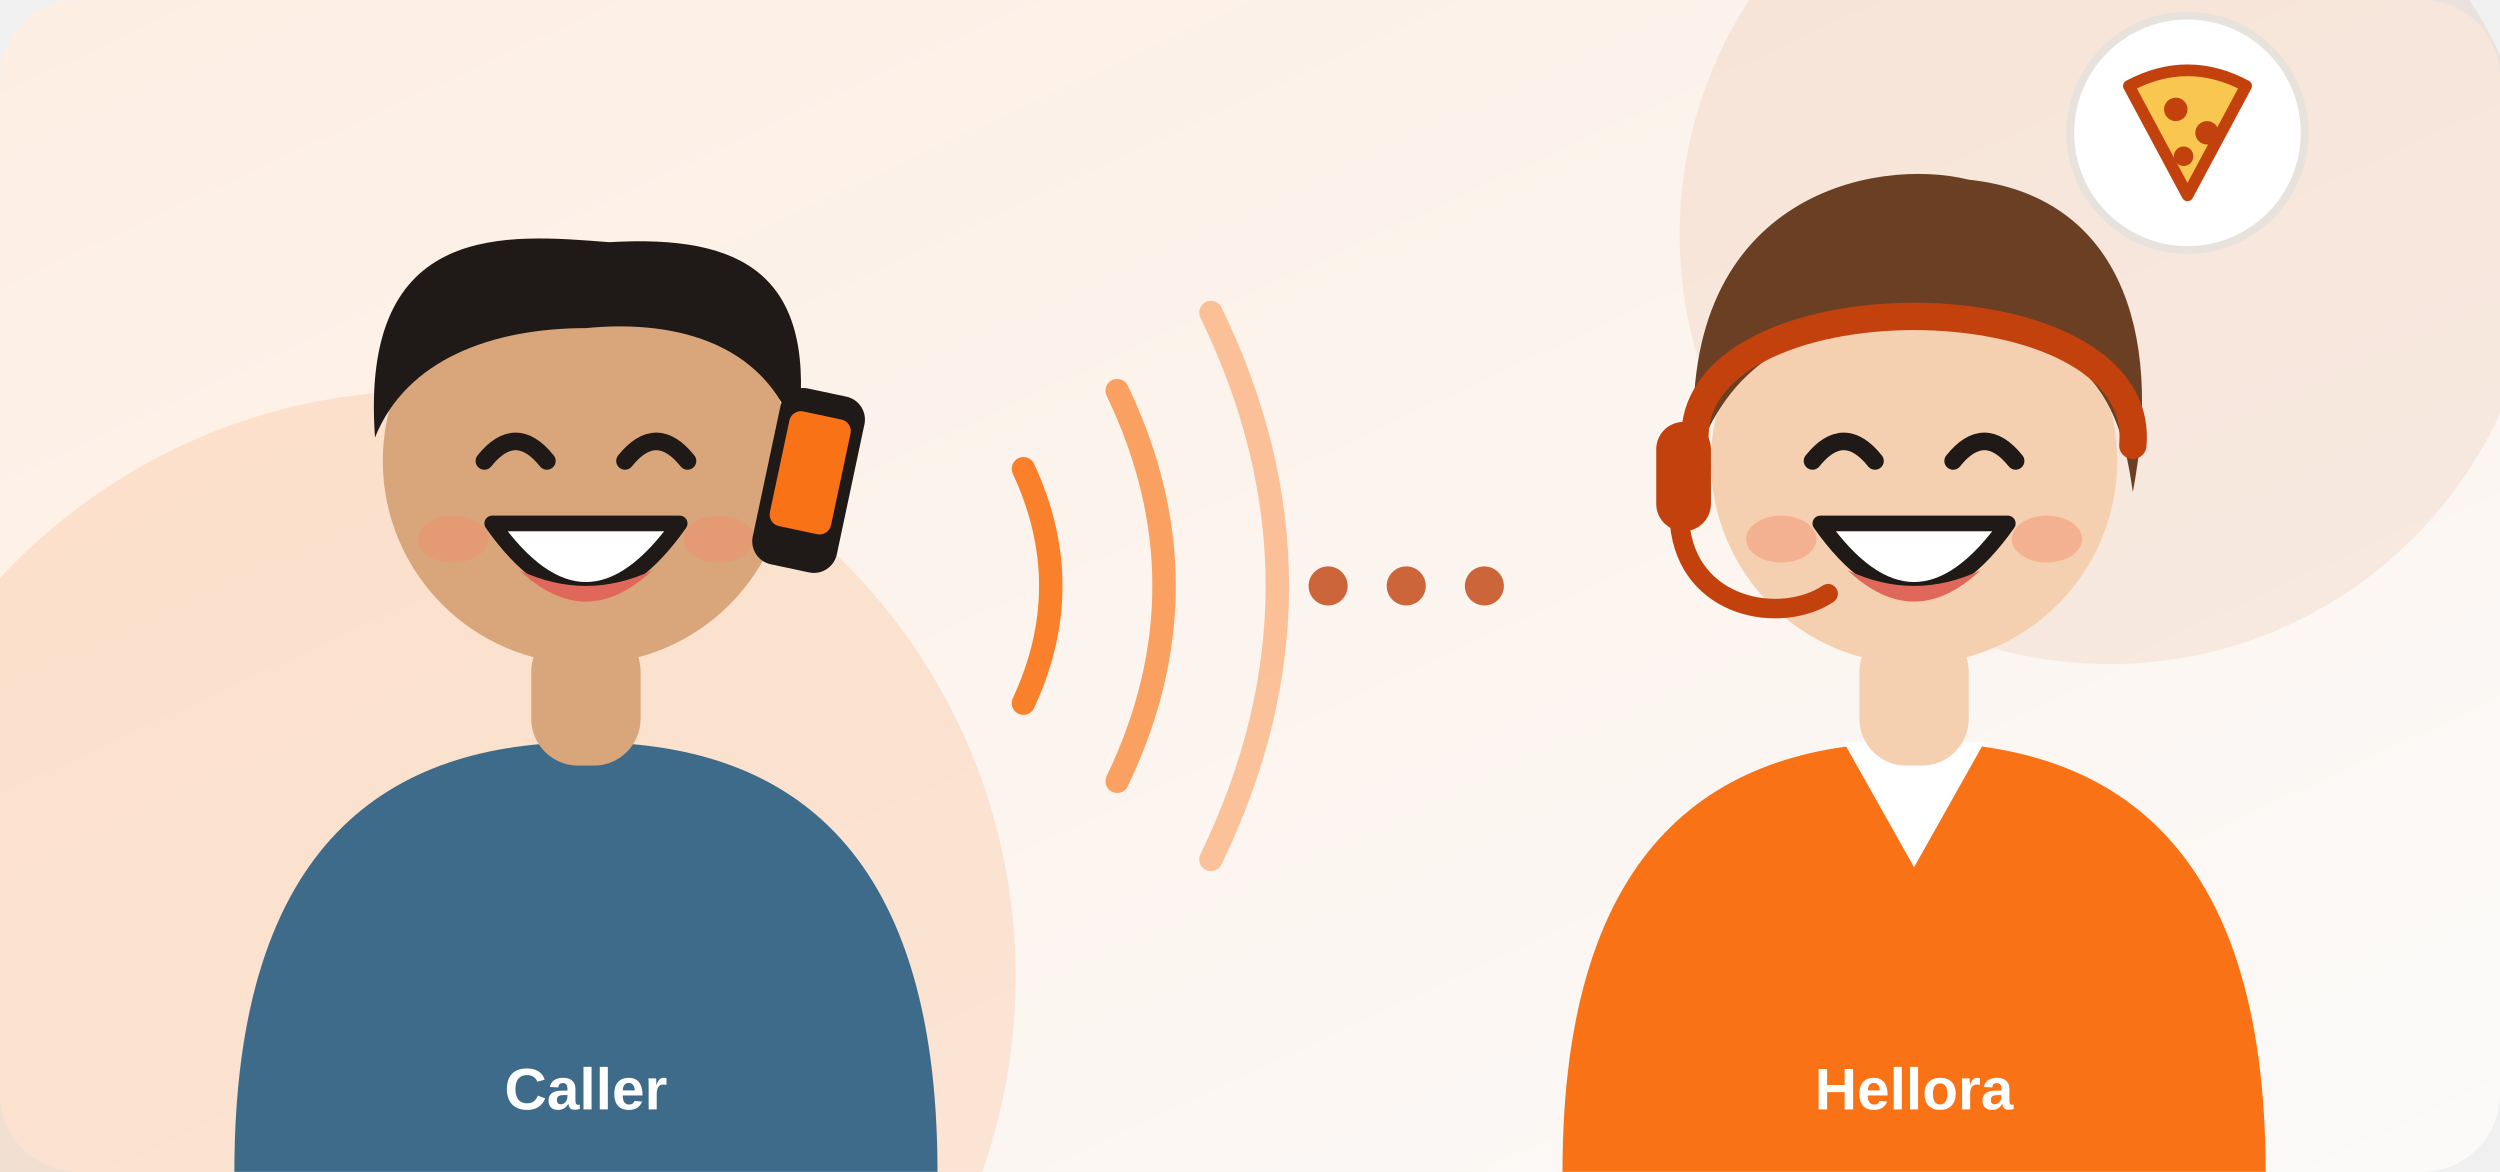
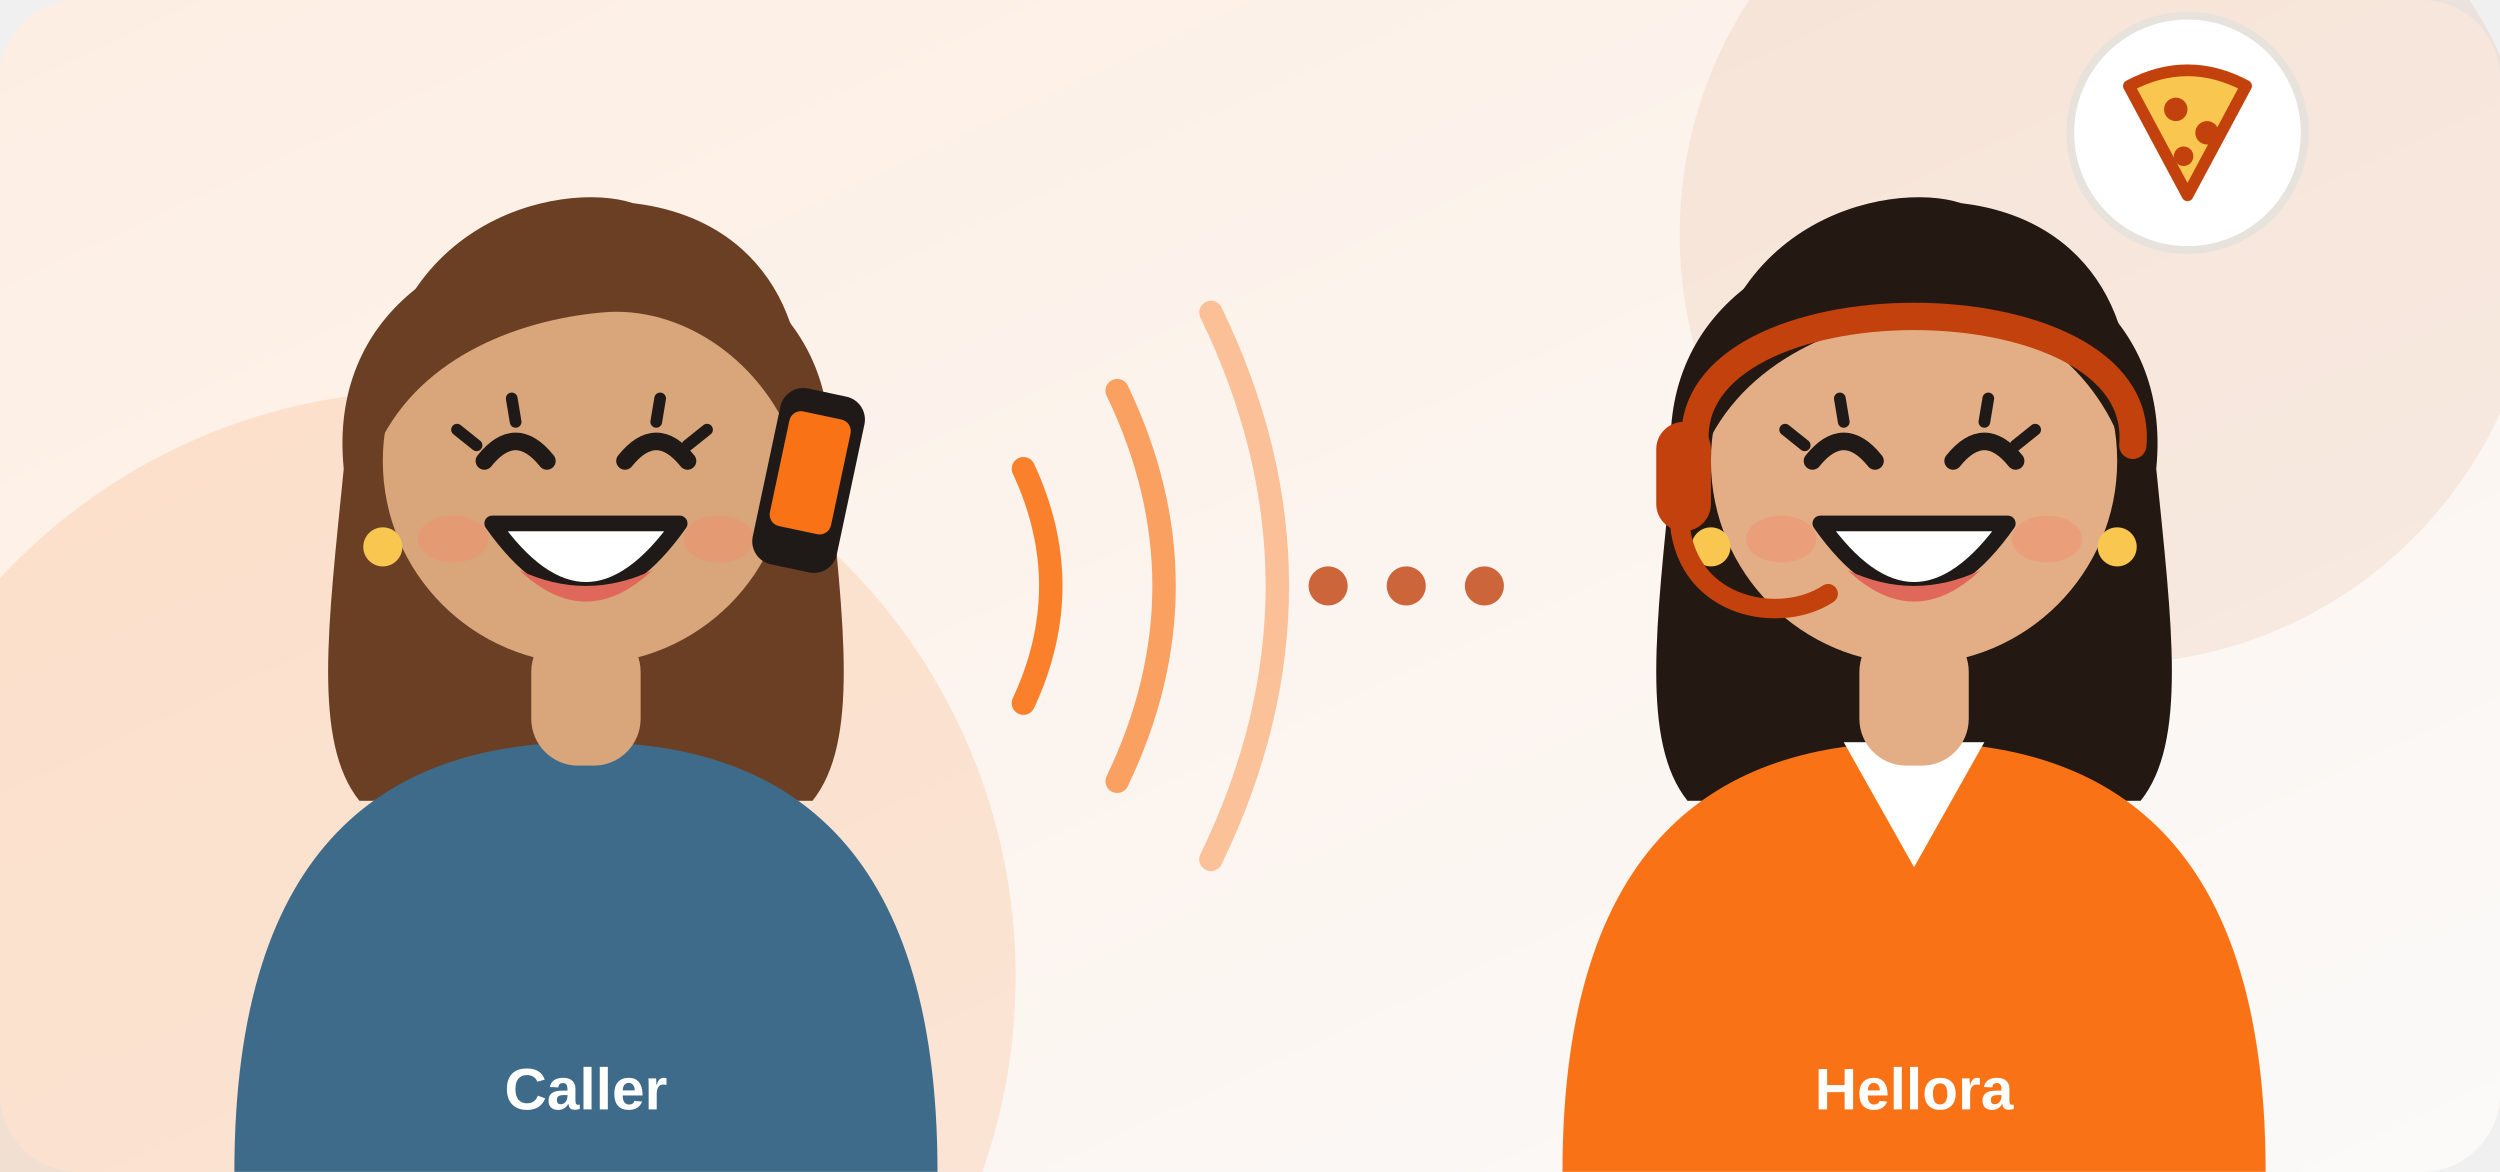
<svg xmlns="http://www.w3.org/2000/svg" viewBox="0 0 640 300" role="img" aria-label="A customer on the phone with the Hellora receptionist">
  <defs>
    <linearGradient id="bg" x1="0" y1="0" x2="1" y2="1">
      <stop offset="0" stop-color="#FDEEE3" />
      <stop offset="1" stop-color="#FBFAF9" />
    </linearGradient>
  </defs>
  <rect width="640" height="300" rx="20" fill="url(#bg)" />
  <circle cx="110" cy="250" r="150" fill="#F9731622" />
  <circle cx="540" cy="60" r="110" fill="#C2410C14" />
  <g transform="translate(150,0)">
+     <path d="M-62 120 C-70 40 70 40 62 120 C66 160 70 190 58 205 L-58 205 C-70 190 -66 160 -62 120 Z" fill="#6B3F24" />
    <path d="M-90 300 C-90 215 -50 190 0 190 C50 190 90 215 90 300 Z" fill="#3F6B8A" />
    <rect x="-14" y="160" width="28" height="36" rx="12" fill="#D9A57A" />
    <circle cx="0" cy="118" r="52" fill="#D9A57A" />
-     <path d="M-54 112 C-58 56 -20 60 6 62 C40 60 60 70 54 112 C46 86 20 82 0 84 C-24 84 -46 92 -54 112 Z" fill="#1F1A17" />
+     <path d="M-54 116 C-56 56 -6 46 12 52 C46 56 60 84 54 116 C46 92 24 78 4 80 C-18 82 -44 92 -54 116 Z" fill="#6B3F24" />
    <ellipse cx="-34" cy="138" rx="9" ry="6" fill="#F28B6B" opacity=".45" />
    <ellipse cx="34" cy="138" rx="9" ry="6" fill="#F28B6B" opacity=".45" />
    <path d="M-26 118 Q-18 108 -10 118" stroke="#1F1A17" stroke-width="4.5" fill="none" stroke-linecap="round" />
    <path d="M10 118 Q18 108 26 118" stroke="#1F1A17" stroke-width="4.5" fill="none" stroke-linecap="round" />
    <path d="M-24 134 Q0 168 24 134 Z" fill="#fff" stroke="#1F1A17" stroke-width="4" stroke-linejoin="round" />
    <path d="M-17 146 Q0 154 17 146 Q0 162 -17 146 Z" fill="#E0685A" />
+     <path d="M-28 114 l-5 -4 M-18 108 l-1 -6 M26 114 l5 -4 M18 108 l1 -6" stroke="#1F1A17" stroke-width="3" stroke-linecap="round" />
+     <circle cx="-52" cy="140" r="5" fill="#F9C74F" />
+     <circle cx="52" cy="140" r="5" fill="#F9C74F" />
    <rect x="46" y="100" width="22" height="46" rx="6" fill="#1F1A17" transform="rotate(12 57 123)" />
    <rect x="49" y="106" width="16" height="30" rx="3" fill="#F97316" transform="rotate(12 57 123)" />
  </g>
  <g transform="translate(490,0)">
+     <path d="M-62 120 C-70 40 70 40 62 120 C66 160 70 190 58 205 L-58 205 C-70 190 -66 160 -62 120 Z" fill="#241812" />
    <path d="M-90 300 C-90 215 -50 190 0 190 C50 190 90 215 90 300 Z" fill="#F97316" />
    <path d="M-18 190 L0 222 L18 190 Z" fill="#fff" />
-     <rect x="-14" y="160" width="28" height="36" rx="12" fill="#F5D0B0" />
-     <circle cx="0" cy="118" r="52" fill="#F5D0B0" />
-     <path d="M-56 118 C-62 50 -10 40 14 46 C52 50 64 84 56 126 C52 96 40 84 0 82 C-30 82 -48 94 -56 118 Z" fill="#6B3F24" />
+     <rect x="-14" y="160" width="28" height="36" rx="12" fill="#E3AE86" />
+     <circle cx="0" cy="118" r="52" fill="#E3AE86" />
+     <path d="M-54 116 C-56 56 -6 46 12 52 C46 56 60 84 54 116 C46 92 24 78 4 80 C-18 82 -44 92 -54 116 Z" fill="#241812" />
    <ellipse cx="-34" cy="138" rx="9" ry="6" fill="#F28B6B" opacity=".45" />
    <ellipse cx="34" cy="138" rx="9" ry="6" fill="#F28B6B" opacity=".45" />
    <path d="M-26 118 Q-18 108 -10 118" stroke="#1F1A17" stroke-width="4.5" fill="none" stroke-linecap="round" />
    <path d="M10 118 Q18 108 26 118" stroke="#1F1A17" stroke-width="4.5" fill="none" stroke-linecap="round" />
    <path d="M-24 134 Q0 168 24 134 Z" fill="#fff" stroke="#1F1A17" stroke-width="4" stroke-linejoin="round" />
    <path d="M-17 146 Q0 154 17 146 Q0 162 -17 146 Z" fill="#E0685A" />
+     <path d="M-28 114 l-5 -4 M-18 108 l-1 -6 M26 114 l5 -4 M18 108 l1 -6" stroke="#1F1A17" stroke-width="3" stroke-linecap="round" />
+     <circle cx="-52" cy="140" r="5" fill="#F9C74F" />
+     <circle cx="52" cy="140" r="5" fill="#F9C74F" />
    <path d="M-56 114 C-60 70 60 70 56 114" stroke="#C2410C" stroke-width="7" fill="none" stroke-linecap="round" />
    <rect x="-66" y="108" width="14" height="28" rx="7" fill="#C2410C" />
    <path d="M-60 134 C-58 156 -34 160 -22 152" stroke="#C2410C" stroke-width="5" fill="none" stroke-linecap="round" />
  </g>
  <g fill="none" stroke="#F97316" stroke-linecap="round" stroke-width="6">
    <path d="M262 120 Q276 150 262 180" opacity=".9" />
    <path d="M286 100 Q310 150 286 200" opacity=".65" />
    <path d="M310 80 Q344 150 310 220" opacity=".4" />
  </g>
  <g fill="#C2410C" opacity=".8">
    <circle cx="340" cy="150" r="5" />
    <circle cx="360" cy="150" r="5" />
    <circle cx="380" cy="150" r="5" />
  </g>
  <g transform="translate(560,34)">
    <circle r="30" fill="#fff" stroke="#E8E2DD" stroke-width="2" />
    <path d="M0 16 L-15 -12 Q0 -20 15 -12 Z" fill="#F9C74F" stroke="#C2410C" stroke-width="3" stroke-linejoin="round" />
    <circle cx="-3" cy="-6" r="3" fill="#C2410C" />
    <circle cx="5" cy="0" r="3" fill="#C2410C" />
    <circle cx="-1" cy="6" r="2.5" fill="#C2410C" />
  </g>
  <g font-family="Arial,Helvetica,sans-serif" font-size="15" font-weight="700" fill="#fff">
    <text x="150" y="284" text-anchor="middle">Caller</text>
    <text x="490" y="284" text-anchor="middle">Hellora</text>
  </g>
</svg>
